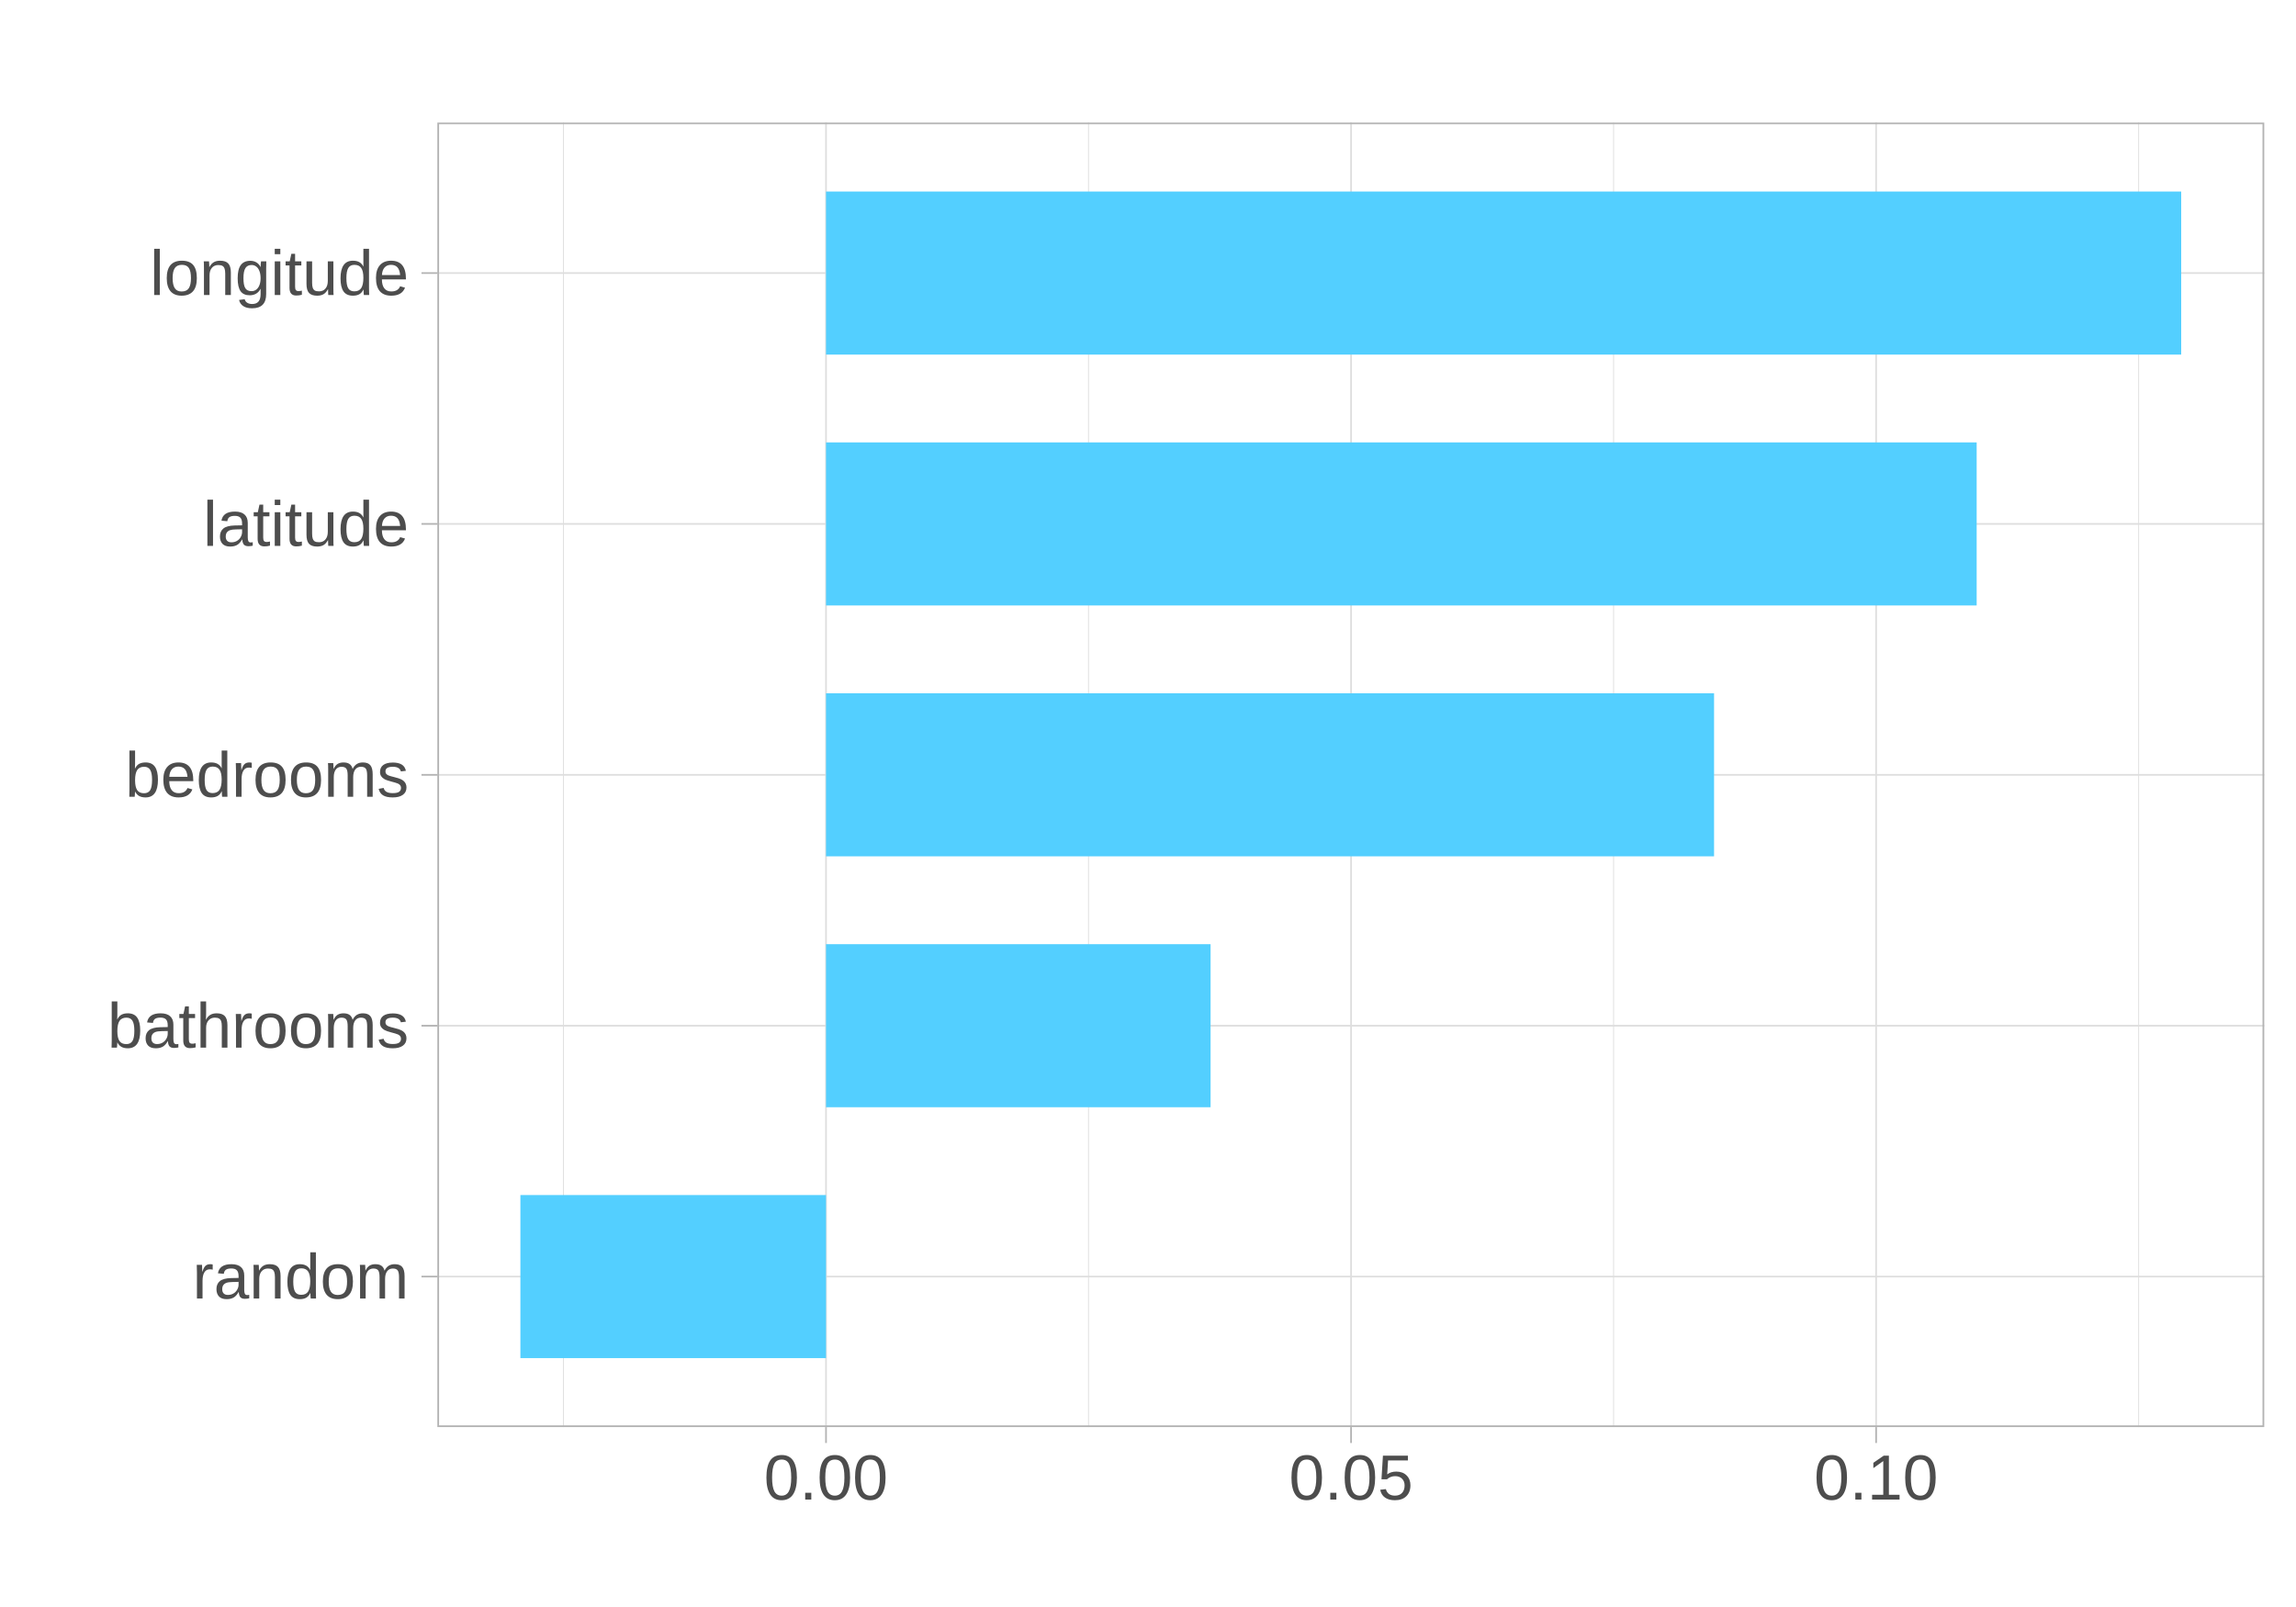
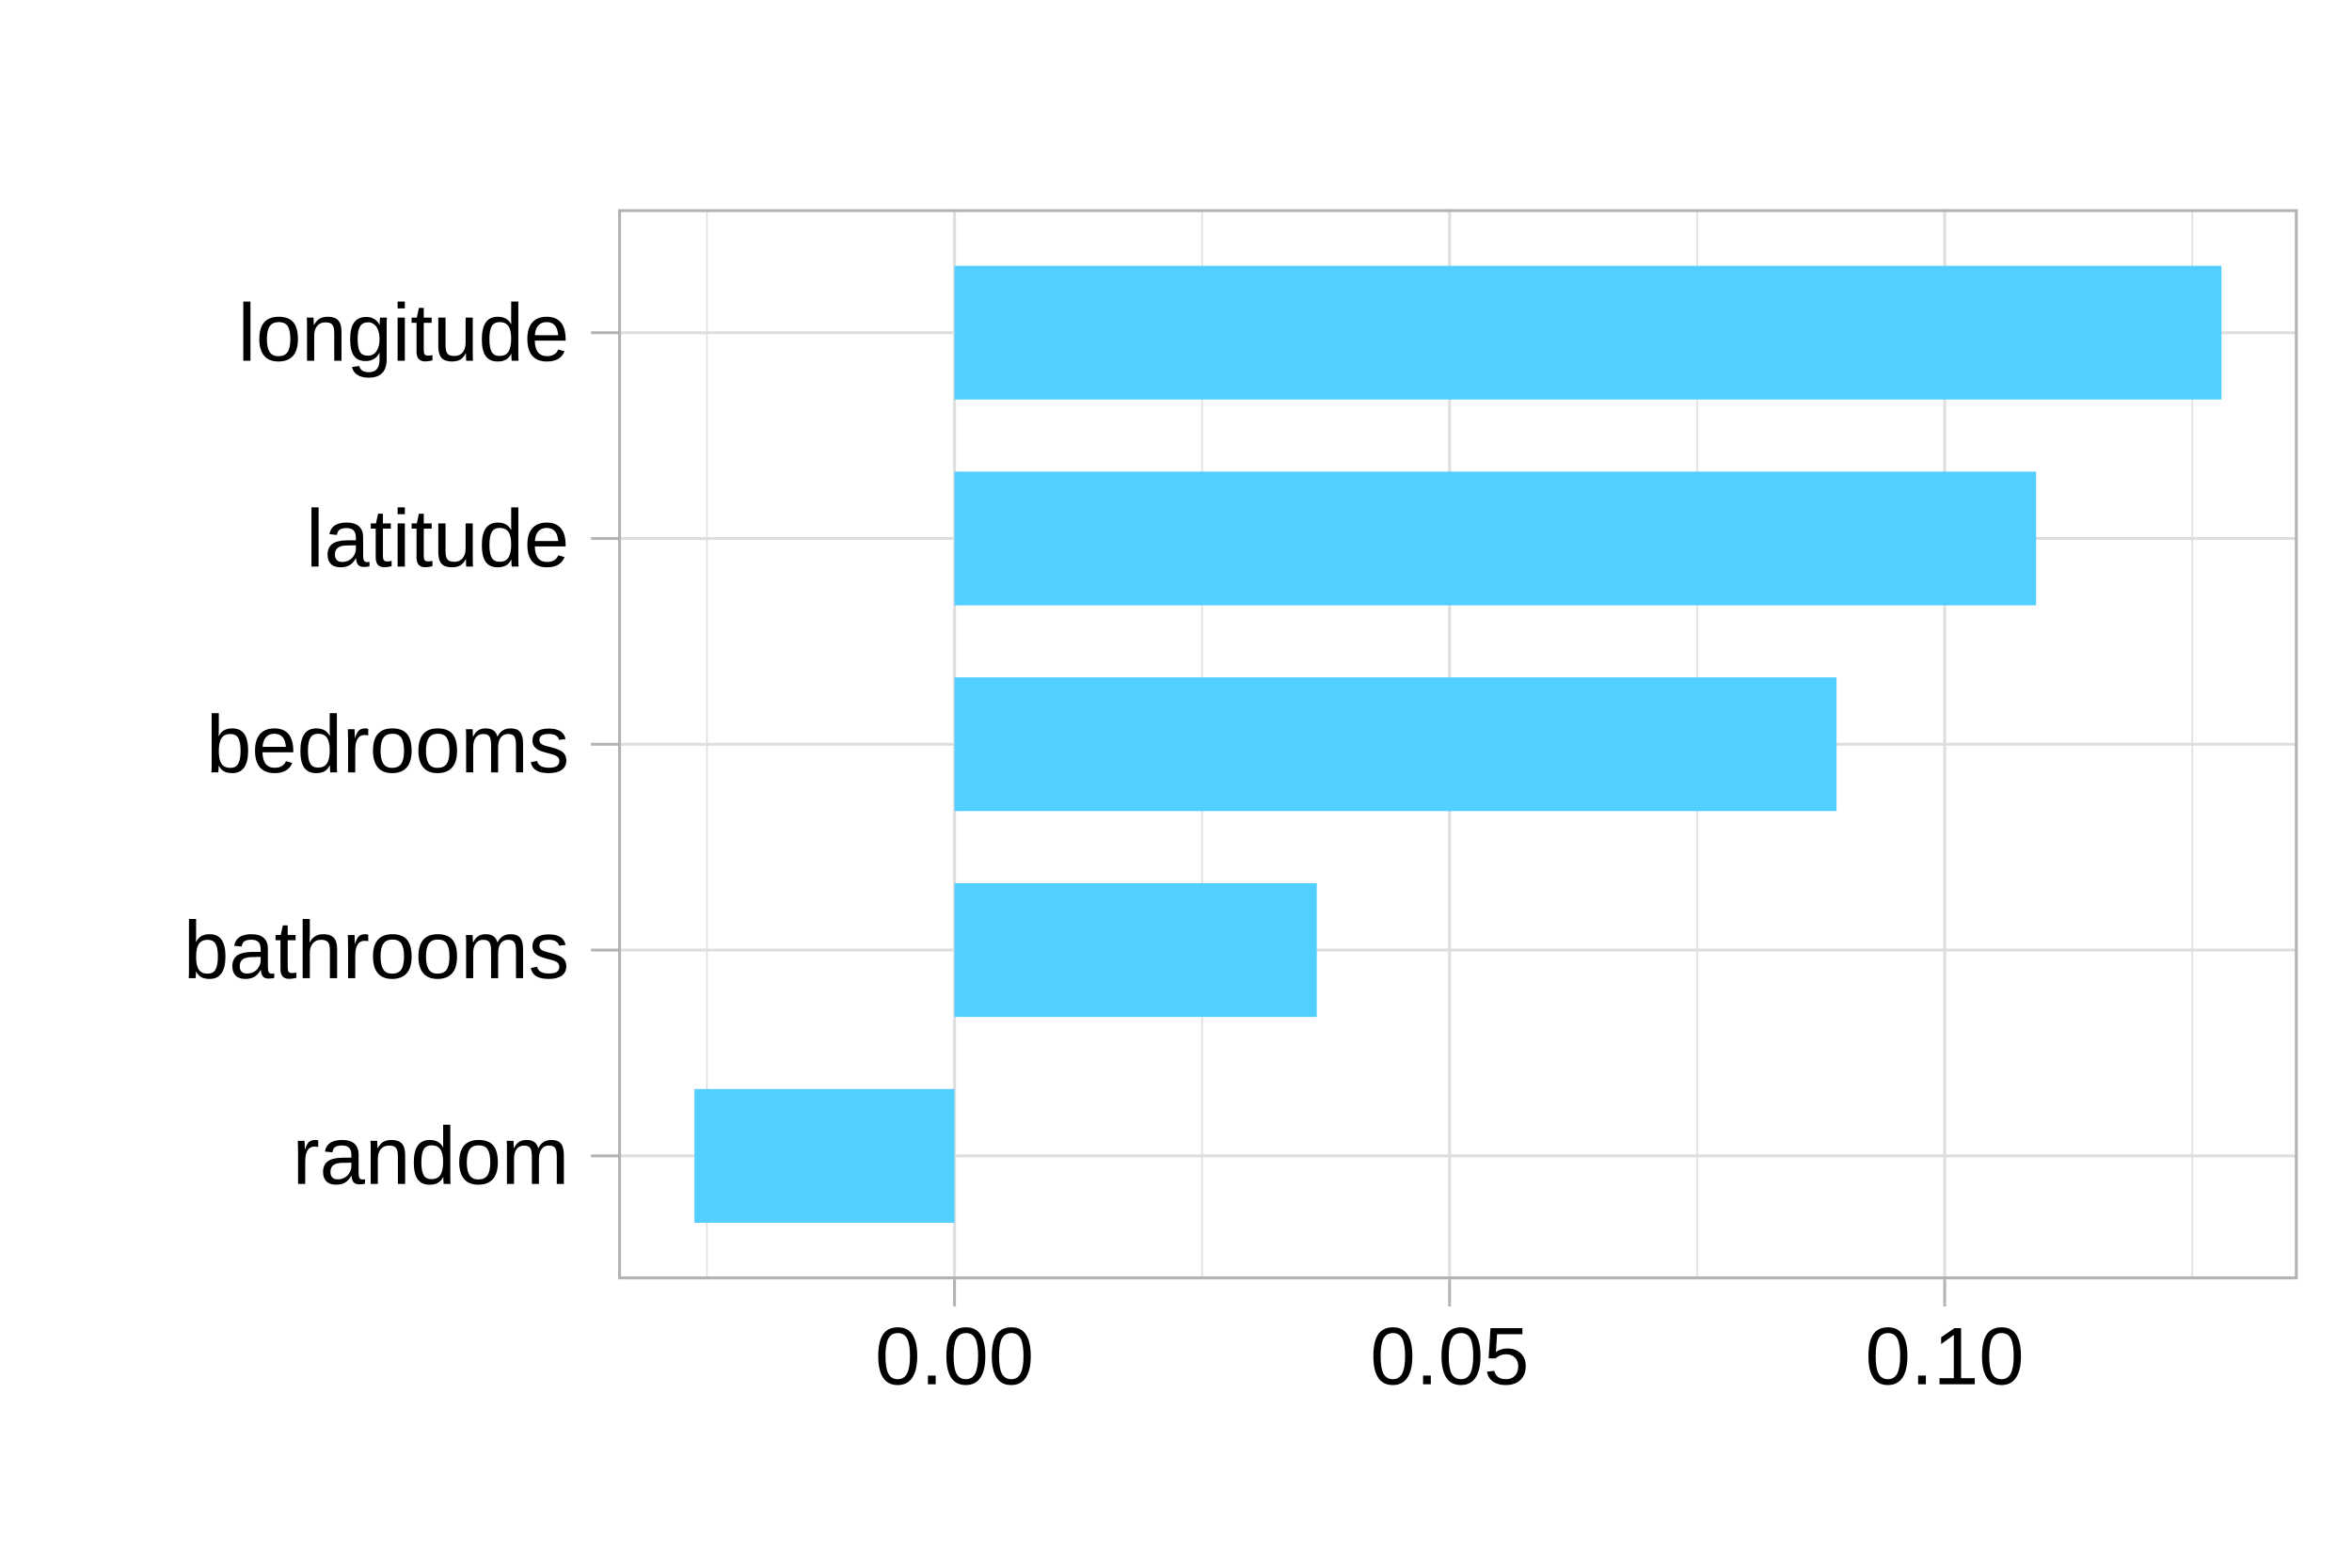
- <svg xmlns="http://www.w3.org/2000/svg" viewBox="0 0 720.00 504.00">
+ <svg xmlns="http://www.w3.org/2000/svg" viewBox="0 0 432.00 288.00">
  <defs>
    <style type="text/css">
    line, polyline, path, rect, circle {
      fill: none;
      stroke: #000000;
      stroke-linecap: round;
      stroke-linejoin: round;
      stroke-miterlimit: 10.00;
    }
  </style>
  </defs>
  <rect width="100%" height="100%" style="stroke: none; fill: #FFFFFF;" />
-   <rect x="0.00" y="0.00" width="720.00" height="504.00" style="stroke-width: 1.07; stroke: #FFFFFF; fill: #FFFFFF;" />
+   <rect x="-0.00" y="0.00" width="432.00" height="288.00" style="stroke-width: 1.07; stroke: #FFFFFF; fill: #FFFFFF;" />
  <defs>
-     <clipPath id="cpMTM3LjE0OXw3MTAuMDM3fDQ0Ny41Nzd8MzguNDMzNA==">
-       <rect x="137.15" y="38.43" width="572.89" height="409.14" />
+     <clipPath id="cpMTEzLjUyNnw0MjIuMDM3fDIzNS4wM3wzOC40MzM0">
+       <rect x="113.53" y="38.43" width="308.51" height="196.60" />
    </clipPath>
  </defs>
-   <rect x="137.15" y="38.43" width="572.89" height="409.14" style="stroke-width: 1.07; stroke: none; fill: #FFFFFF;" clip-path="url(#cpMTM3LjE0OXw3MTAuMDM3fDQ0Ny41Nzd8MzguNDMzNA==)" />
-   <polyline points="176.70,447.58 176.70,38.43 " style="stroke-width: 0.27; stroke: #DEDEDE; stroke-linecap: butt;" clip-path="url(#cpMTM3LjE0OXw3MTAuMDM3fDQ0Ny41Nzd8MzguNDMzNA==)" />
-   <polyline points="341.35,447.58 341.35,38.43 " style="stroke-width: 0.27; stroke: #DEDEDE; stroke-linecap: butt;" clip-path="url(#cpMTM3LjE0OXw3MTAuMDM3fDQ0Ny41Nzd8MzguNDMzNA==)" />
-   <polyline points="506.00,447.58 506.00,38.43 " style="stroke-width: 0.27; stroke: #DEDEDE; stroke-linecap: butt;" clip-path="url(#cpMTM3LjE0OXw3MTAuMDM3fDQ0Ny41Nzd8MzguNDMzNA==)" />
-   <polyline points="670.65,447.58 670.65,38.43 " style="stroke-width: 0.27; stroke: #DEDEDE; stroke-linecap: butt;" clip-path="url(#cpMTM3LjE0OXw3MTAuMDM3fDQ0Ny41Nzd8MzguNDMzNA==)" />
-   <polyline points="137.15,400.37 710.04,400.37 " style="stroke-width: 0.53; stroke: #DEDEDE; stroke-linecap: butt;" clip-path="url(#cpMTM3LjE0OXw3MTAuMDM3fDQ0Ny41Nzd8MzguNDMzNA==)" />
-   <polyline points="137.15,321.69 710.04,321.69 " style="stroke-width: 0.53; stroke: #DEDEDE; stroke-linecap: butt;" clip-path="url(#cpMTM3LjE0OXw3MTAuMDM3fDQ0Ny41Nzd8MzguNDMzNA==)" />
-   <polyline points="137.15,243.01 710.04,243.01 " style="stroke-width: 0.53; stroke: #DEDEDE; stroke-linecap: butt;" clip-path="url(#cpMTM3LjE0OXw3MTAuMDM3fDQ0Ny41Nzd8MzguNDMzNA==)" />
-   <polyline points="137.15,164.32 710.04,164.32 " style="stroke-width: 0.53; stroke: #DEDEDE; stroke-linecap: butt;" clip-path="url(#cpMTM3LjE0OXw3MTAuMDM3fDQ0Ny41Nzd8MzguNDMzNA==)" />
-   <polyline points="137.15,85.64 710.04,85.64 " style="stroke-width: 0.53; stroke: #DEDEDE; stroke-linecap: butt;" clip-path="url(#cpMTM3LjE0OXw3MTAuMDM3fDQ0Ny41Nzd8MzguNDMzNA==)" />
-   <polyline points="259.03,447.58 259.03,38.43 " style="stroke-width: 0.53; stroke: #DEDEDE; stroke-linecap: butt;" clip-path="url(#cpMTM3LjE0OXw3MTAuMDM3fDQ0Ny41Nzd8MzguNDMzNA==)" />
-   <polyline points="423.68,447.58 423.68,38.43 " style="stroke-width: 0.53; stroke: #DEDEDE; stroke-linecap: butt;" clip-path="url(#cpMTM3LjE0OXw3MTAuMDM3fDQ0Ny41Nzd8MzguNDMzNA==)" />
-   <polyline points="588.33,447.58 588.33,38.43 " style="stroke-width: 0.53; stroke: #DEDEDE; stroke-linecap: butt;" clip-path="url(#cpMTM3LjE0OXw3MTAuMDM3fDQ0Ny41Nzd8MzguNDMzNA==)" />
-   <rect x="163.19" y="374.80" width="95.84" height="51.14" style="stroke-width: 1.07; stroke: none; stroke-linecap: butt; fill: #53CFFF;" clip-path="url(#cpMTM3LjE0OXw3MTAuMDM3fDQ0Ny41Nzd8MzguNDMzNA==)" />
-   <rect x="259.03" y="296.12" width="120.59" height="51.14" style="stroke-width: 1.07; stroke: none; stroke-linecap: butt; fill: #53CFFF;" clip-path="url(#cpMTM3LjE0OXw3MTAuMDM3fDQ0Ny41Nzd8MzguNDMzNA==)" />
-   <rect x="259.03" y="217.43" width="278.48" height="51.14" style="stroke-width: 1.07; stroke: none; stroke-linecap: butt; fill: #53CFFF;" clip-path="url(#cpMTM3LjE0OXw3MTAuMDM3fDQ0Ny41Nzd8MzguNDMzNA==)" />
-   <rect x="259.03" y="138.75" width="360.83" height="51.14" style="stroke-width: 1.07; stroke: none; stroke-linecap: butt; fill: #53CFFF;" clip-path="url(#cpMTM3LjE0OXw3MTAuMDM3fDQ0Ny41Nzd8MzguNDMzNA==)" />
-   <rect x="259.03" y="60.07" width="424.97" height="51.14" style="stroke-width: 1.07; stroke: none; stroke-linecap: butt; fill: #53CFFF;" clip-path="url(#cpMTM3LjE0OXw3MTAuMDM3fDQ0Ny41Nzd8MzguNDMzNA==)" />
-   <rect x="137.15" y="38.43" width="572.89" height="409.14" style="stroke-width: 1.07; stroke: #B3B3B3;" clip-path="url(#cpMTM3LjE0OXw3MTAuMDM3fDQ0Ny41Nzd8MzguNDMzNA==)" />
+   <rect x="113.53" y="38.43" width="308.51" height="196.60" style="stroke-width: 1.07; stroke: none; fill: #FFFFFF;" clip-path="url(#cpMTEzLjUyNnw0MjIuMDM3fDIzNS4wM3wzOC40MzM0)" />
+   <polyline points="129.85,235.03 129.85,38.43 " style="stroke-width: 0.27; stroke: #DEDEDE; stroke-linecap: butt;" clip-path="url(#cpMTEzLjUyNnw0MjIuMDM3fDIzNS4wM3wzOC40MzM0)" />
+   <polyline points="220.78,235.03 220.78,38.43 " style="stroke-width: 0.27; stroke: #DEDEDE; stroke-linecap: butt;" clip-path="url(#cpMTEzLjUyNnw0MjIuMDM3fDIzNS4wM3wzOC40MzM0)" />
+   <polyline points="311.72,235.03 311.72,38.43 " style="stroke-width: 0.27; stroke: #DEDEDE; stroke-linecap: butt;" clip-path="url(#cpMTEzLjUyNnw0MjIuMDM3fDIzNS4wM3wzOC40MzM0)" />
+   <polyline points="402.66,235.03 402.66,38.43 " style="stroke-width: 0.27; stroke: #DEDEDE; stroke-linecap: butt;" clip-path="url(#cpMTEzLjUyNnw0MjIuMDM3fDIzNS4wM3wzOC40MzM0)" />
+   <polyline points="113.53,212.35 422.04,212.35 " style="stroke-width: 0.53; stroke: #DEDEDE; stroke-linecap: butt;" clip-path="url(#cpMTEzLjUyNnw0MjIuMDM3fDIzNS4wM3wzOC40MzM0)" />
+   <polyline points="113.53,174.54 422.04,174.54 " style="stroke-width: 0.53; stroke: #DEDEDE; stroke-linecap: butt;" clip-path="url(#cpMTEzLjUyNnw0MjIuMDM3fDIzNS4wM3wzOC40MzM0)" />
+   <polyline points="113.53,136.73 422.04,136.73 " style="stroke-width: 0.53; stroke: #DEDEDE; stroke-linecap: butt;" clip-path="url(#cpMTEzLjUyNnw0MjIuMDM3fDIzNS4wM3wzOC40MzM0)" />
+   <polyline points="113.53,98.92 422.04,98.92 " style="stroke-width: 0.53; stroke: #DEDEDE; stroke-linecap: butt;" clip-path="url(#cpMTEzLjUyNnw0MjIuMDM3fDIzNS4wM3wzOC40MzM0)" />
+   <polyline points="113.53,61.12 422.04,61.12 " style="stroke-width: 0.53; stroke: #DEDEDE; stroke-linecap: butt;" clip-path="url(#cpMTEzLjUyNnw0MjIuMDM3fDIzNS4wM3wzOC40MzM0)" />
+   <polyline points="175.32,235.03 175.32,38.43 " style="stroke-width: 0.53; stroke: #DEDEDE; stroke-linecap: butt;" clip-path="url(#cpMTEzLjUyNnw0MjIuMDM3fDIzNS4wM3wzOC40MzM0)" />
+   <polyline points="266.25,235.03 266.25,38.43 " style="stroke-width: 0.53; stroke: #DEDEDE; stroke-linecap: butt;" clip-path="url(#cpMTEzLjUyNnw0MjIuMDM3fDIzNS4wM3wzOC40MzM0)" />
+   <polyline points="357.19,235.03 357.19,38.43 " style="stroke-width: 0.53; stroke: #DEDEDE; stroke-linecap: butt;" clip-path="url(#cpMTEzLjUyNnw0MjIuMDM3fDIzNS4wM3wzOC40MzM0)" />
+   <rect x="127.55" y="200.06" width="47.77" height="24.57" style="stroke-width: 1.07; stroke: none; stroke-linecap: butt; fill: #53CFFF;" clip-path="url(#cpMTEzLjUyNnw0MjIuMDM3fDIzNS4wM3wzOC40MzM0)" />
+   <rect x="175.32" y="162.25" width="66.54" height="24.57" style="stroke-width: 1.07; stroke: none; stroke-linecap: butt; fill: #53CFFF;" clip-path="url(#cpMTEzLjUyNnw0MjIuMDM3fDIzNS4wM3wzOC40MzM0)" />
+   <rect x="175.32" y="124.44" width="162.00" height="24.57" style="stroke-width: 1.07; stroke: none; stroke-linecap: butt; fill: #53CFFF;" clip-path="url(#cpMTEzLjUyNnw0MjIuMDM3fDIzNS4wM3wzOC40MzM0)" />
+   <rect x="175.32" y="86.64" width="198.66" height="24.57" style="stroke-width: 1.07; stroke: none; stroke-linecap: butt; fill: #53CFFF;" clip-path="url(#cpMTEzLjUyNnw0MjIuMDM3fDIzNS4wM3wzOC40MzM0)" />
+   <rect x="175.32" y="48.83" width="232.70" height="24.57" style="stroke-width: 1.07; stroke: none; stroke-linecap: butt; fill: #53CFFF;" clip-path="url(#cpMTEzLjUyNnw0MjIuMDM3fDIzNS4wM3wzOC40MzM0)" />
+   <rect x="113.53" y="38.43" width="308.51" height="196.60" style="stroke-width: 1.07; stroke: #B3B3B3;" clip-path="url(#cpMTEzLjUyNnw0MjIuMDM3fDIzNS4wM3wzOC40MzM0)" />
  <defs>
-     <clipPath id="cpMHw3MjB8NTA0fDA=">
-       <rect x="0.00" y="0.00" width="720.00" height="504.00" />
+     <clipPath id="cpMHw0MzJ8Mjg4fDA=">
+       <rect x="0.00" y="0.00" width="432.00" height="288.00" />
    </clipPath>
  </defs>
-   <g clip-path="url(#cpMHw3MjB8NTA0fDA=)">
-     <text x="60.37" y="407.25" style="font-size: 20.00px; fill: #4D4D4D; font-family: Liberation Sans;" textLength="67.81px" lengthAdjust="spacingAndGlyphs">random</text>
+   <g clip-path="url(#cpMHw0MzJ8Mjg4fDA=)">
+     <text x="53.70" y="217.50" style="font-size: 15.00px; font-family: Liberation Sans;" textLength="50.86px" lengthAdjust="spacingAndGlyphs">random</text>
  </g>
-   <g clip-path="url(#cpMHw3MjB8NTA0fDA=)">
-     <text x="33.69" y="328.57" style="font-size: 20.00px; fill: #4D4D4D; font-family: Liberation Sans;" textLength="94.49px" lengthAdjust="spacingAndGlyphs">bathrooms</text>
+   <g clip-path="url(#cpMHw0MzJ8Mjg4fDA=)">
+     <text x="33.69" y="179.70" style="font-size: 15.00px; font-family: Liberation Sans;" textLength="70.87px" lengthAdjust="spacingAndGlyphs">bathrooms</text>
  </g>
-   <g clip-path="url(#cpMHw3MjB8NTA0fDA=)">
-     <text x="39.25" y="249.89" style="font-size: 20.00px; fill: #4D4D4D; font-family: Liberation Sans;" textLength="88.94px" lengthAdjust="spacingAndGlyphs">bedrooms</text>
+   <g clip-path="url(#cpMHw0MzJ8Mjg4fDA=)">
+     <text x="37.86" y="141.89" style="font-size: 15.00px; font-family: Liberation Sans;" textLength="66.70px" lengthAdjust="spacingAndGlyphs">bedrooms</text>
  </g>
-   <g clip-path="url(#cpMHw3MjB8NTA0fDA=)">
-     <text x="63.69" y="171.21" style="font-size: 20.00px; fill: #4D4D4D; font-family: Liberation Sans;" textLength="64.49px" lengthAdjust="spacingAndGlyphs">latitude</text>
+   <g clip-path="url(#cpMHw0MzJ8Mjg4fDA=)">
+     <text x="56.19" y="104.08" style="font-size: 15.00px; font-family: Liberation Sans;" textLength="48.37px" lengthAdjust="spacingAndGlyphs">latitude</text>
  </g>
-   <g clip-path="url(#cpMHw3MjB8NTA0fDA=)">
-     <text x="47.00" y="92.53" style="font-size: 20.00px; fill: #4D4D4D; font-family: Liberation Sans;" textLength="81.18px" lengthAdjust="spacingAndGlyphs">longitude</text>
+   <g clip-path="url(#cpMHw0MzJ8Mjg4fDA=)">
+     <text x="43.67" y="66.27" style="font-size: 15.00px; font-family: Liberation Sans;" textLength="60.89px" lengthAdjust="spacingAndGlyphs">longitude</text>
  </g>
-   <polyline points="132.17,400.37 137.15,400.37 " style="stroke-width: 0.53; stroke: #B3B3B3; stroke-linecap: butt;" clip-path="url(#cpMHw3MjB8NTA0fDA=)" />
-   <polyline points="132.17,321.69 137.15,321.69 " style="stroke-width: 0.53; stroke: #B3B3B3; stroke-linecap: butt;" clip-path="url(#cpMHw3MjB8NTA0fDA=)" />
-   <polyline points="132.17,243.01 137.15,243.01 " style="stroke-width: 0.53; stroke: #B3B3B3; stroke-linecap: butt;" clip-path="url(#cpMHw3MjB8NTA0fDA=)" />
-   <polyline points="132.17,164.32 137.15,164.32 " style="stroke-width: 0.53; stroke: #B3B3B3; stroke-linecap: butt;" clip-path="url(#cpMHw3MjB8NTA0fDA=)" />
-   <polyline points="132.17,85.64 137.15,85.64 " style="stroke-width: 0.53; stroke: #B3B3B3; stroke-linecap: butt;" clip-path="url(#cpMHw3MjB8NTA0fDA=)" />
-   <polyline points="259.03,452.56 259.03,447.58 " style="stroke-width: 0.53; stroke: #B3B3B3; stroke-linecap: butt;" clip-path="url(#cpMHw3MjB8NTA0fDA=)" />
-   <polyline points="423.68,452.56 423.68,447.58 " style="stroke-width: 0.53; stroke: #B3B3B3; stroke-linecap: butt;" clip-path="url(#cpMHw3MjB8NTA0fDA=)" />
-   <polyline points="588.33,452.56 588.33,447.58 " style="stroke-width: 0.53; stroke: #B3B3B3; stroke-linecap: butt;" clip-path="url(#cpMHw3MjB8NTA0fDA=)" />
-   <g clip-path="url(#cpMHw3MjB8NTA0fDA=)">
-     <text x="239.56" y="470.31" style="font-size: 20.00px; fill: #4D4D4D; font-family: Liberation Sans;" textLength="38.93px" lengthAdjust="spacingAndGlyphs">0.00</text>
+   <polyline points="108.55,212.35 113.53,212.35 " style="stroke-width: 0.53; stroke: #B3B3B3; stroke-linecap: butt;" clip-path="url(#cpMHw0MzJ8Mjg4fDA=)" />
+   <polyline points="108.55,174.54 113.53,174.54 " style="stroke-width: 0.53; stroke: #B3B3B3; stroke-linecap: butt;" clip-path="url(#cpMHw0MzJ8Mjg4fDA=)" />
+   <polyline points="108.55,136.73 113.53,136.73 " style="stroke-width: 0.53; stroke: #B3B3B3; stroke-linecap: butt;" clip-path="url(#cpMHw0MzJ8Mjg4fDA=)" />
+   <polyline points="108.55,98.92 113.53,98.92 " style="stroke-width: 0.53; stroke: #B3B3B3; stroke-linecap: butt;" clip-path="url(#cpMHw0MzJ8Mjg4fDA=)" />
+   <polyline points="108.55,61.12 113.53,61.12 " style="stroke-width: 0.53; stroke: #B3B3B3; stroke-linecap: butt;" clip-path="url(#cpMHw0MzJ8Mjg4fDA=)" />
+   <polyline points="175.32,240.01 175.32,235.03 " style="stroke-width: 0.53; stroke: #B3B3B3; stroke-linecap: butt;" clip-path="url(#cpMHw0MzJ8Mjg4fDA=)" />
+   <polyline points="266.25,240.01 266.25,235.03 " style="stroke-width: 0.53; stroke: #B3B3B3; stroke-linecap: butt;" clip-path="url(#cpMHw0MzJ8Mjg4fDA=)" />
+   <polyline points="357.19,240.01 357.19,235.03 " style="stroke-width: 0.53; stroke: #B3B3B3; stroke-linecap: butt;" clip-path="url(#cpMHw0MzJ8Mjg4fDA=)" />
+   <g clip-path="url(#cpMHw0MzJ8Mjg4fDA=)">
+     <text x="160.72" y="254.31" style="font-size: 15.00px; font-family: Liberation Sans;" textLength="29.19px" lengthAdjust="spacingAndGlyphs">0.00</text>
  </g>
-   <g clip-path="url(#cpMHw3MjB8NTA0fDA=)">
-     <text x="404.21" y="470.31" style="font-size: 20.00px; fill: #4D4D4D; font-family: Liberation Sans;" textLength="38.93px" lengthAdjust="spacingAndGlyphs">0.05</text>
+   <g clip-path="url(#cpMHw0MzJ8Mjg4fDA=)">
+     <text x="251.66" y="254.31" style="font-size: 15.00px; font-family: Liberation Sans;" textLength="29.19px" lengthAdjust="spacingAndGlyphs">0.05</text>
  </g>
-   <g clip-path="url(#cpMHw3MjB8NTA0fDA=)">
-     <text x="568.86" y="470.31" style="font-size: 20.00px; fill: #4D4D4D; font-family: Liberation Sans;" textLength="38.93px" lengthAdjust="spacingAndGlyphs">0.10</text>
+   <g clip-path="url(#cpMHw0MzJ8Mjg4fDA=)">
+     <text x="342.59" y="254.31" style="font-size: 15.00px; font-family: Liberation Sans;" textLength="29.19px" lengthAdjust="spacingAndGlyphs">0.10</text>
  </g>
</svg>
